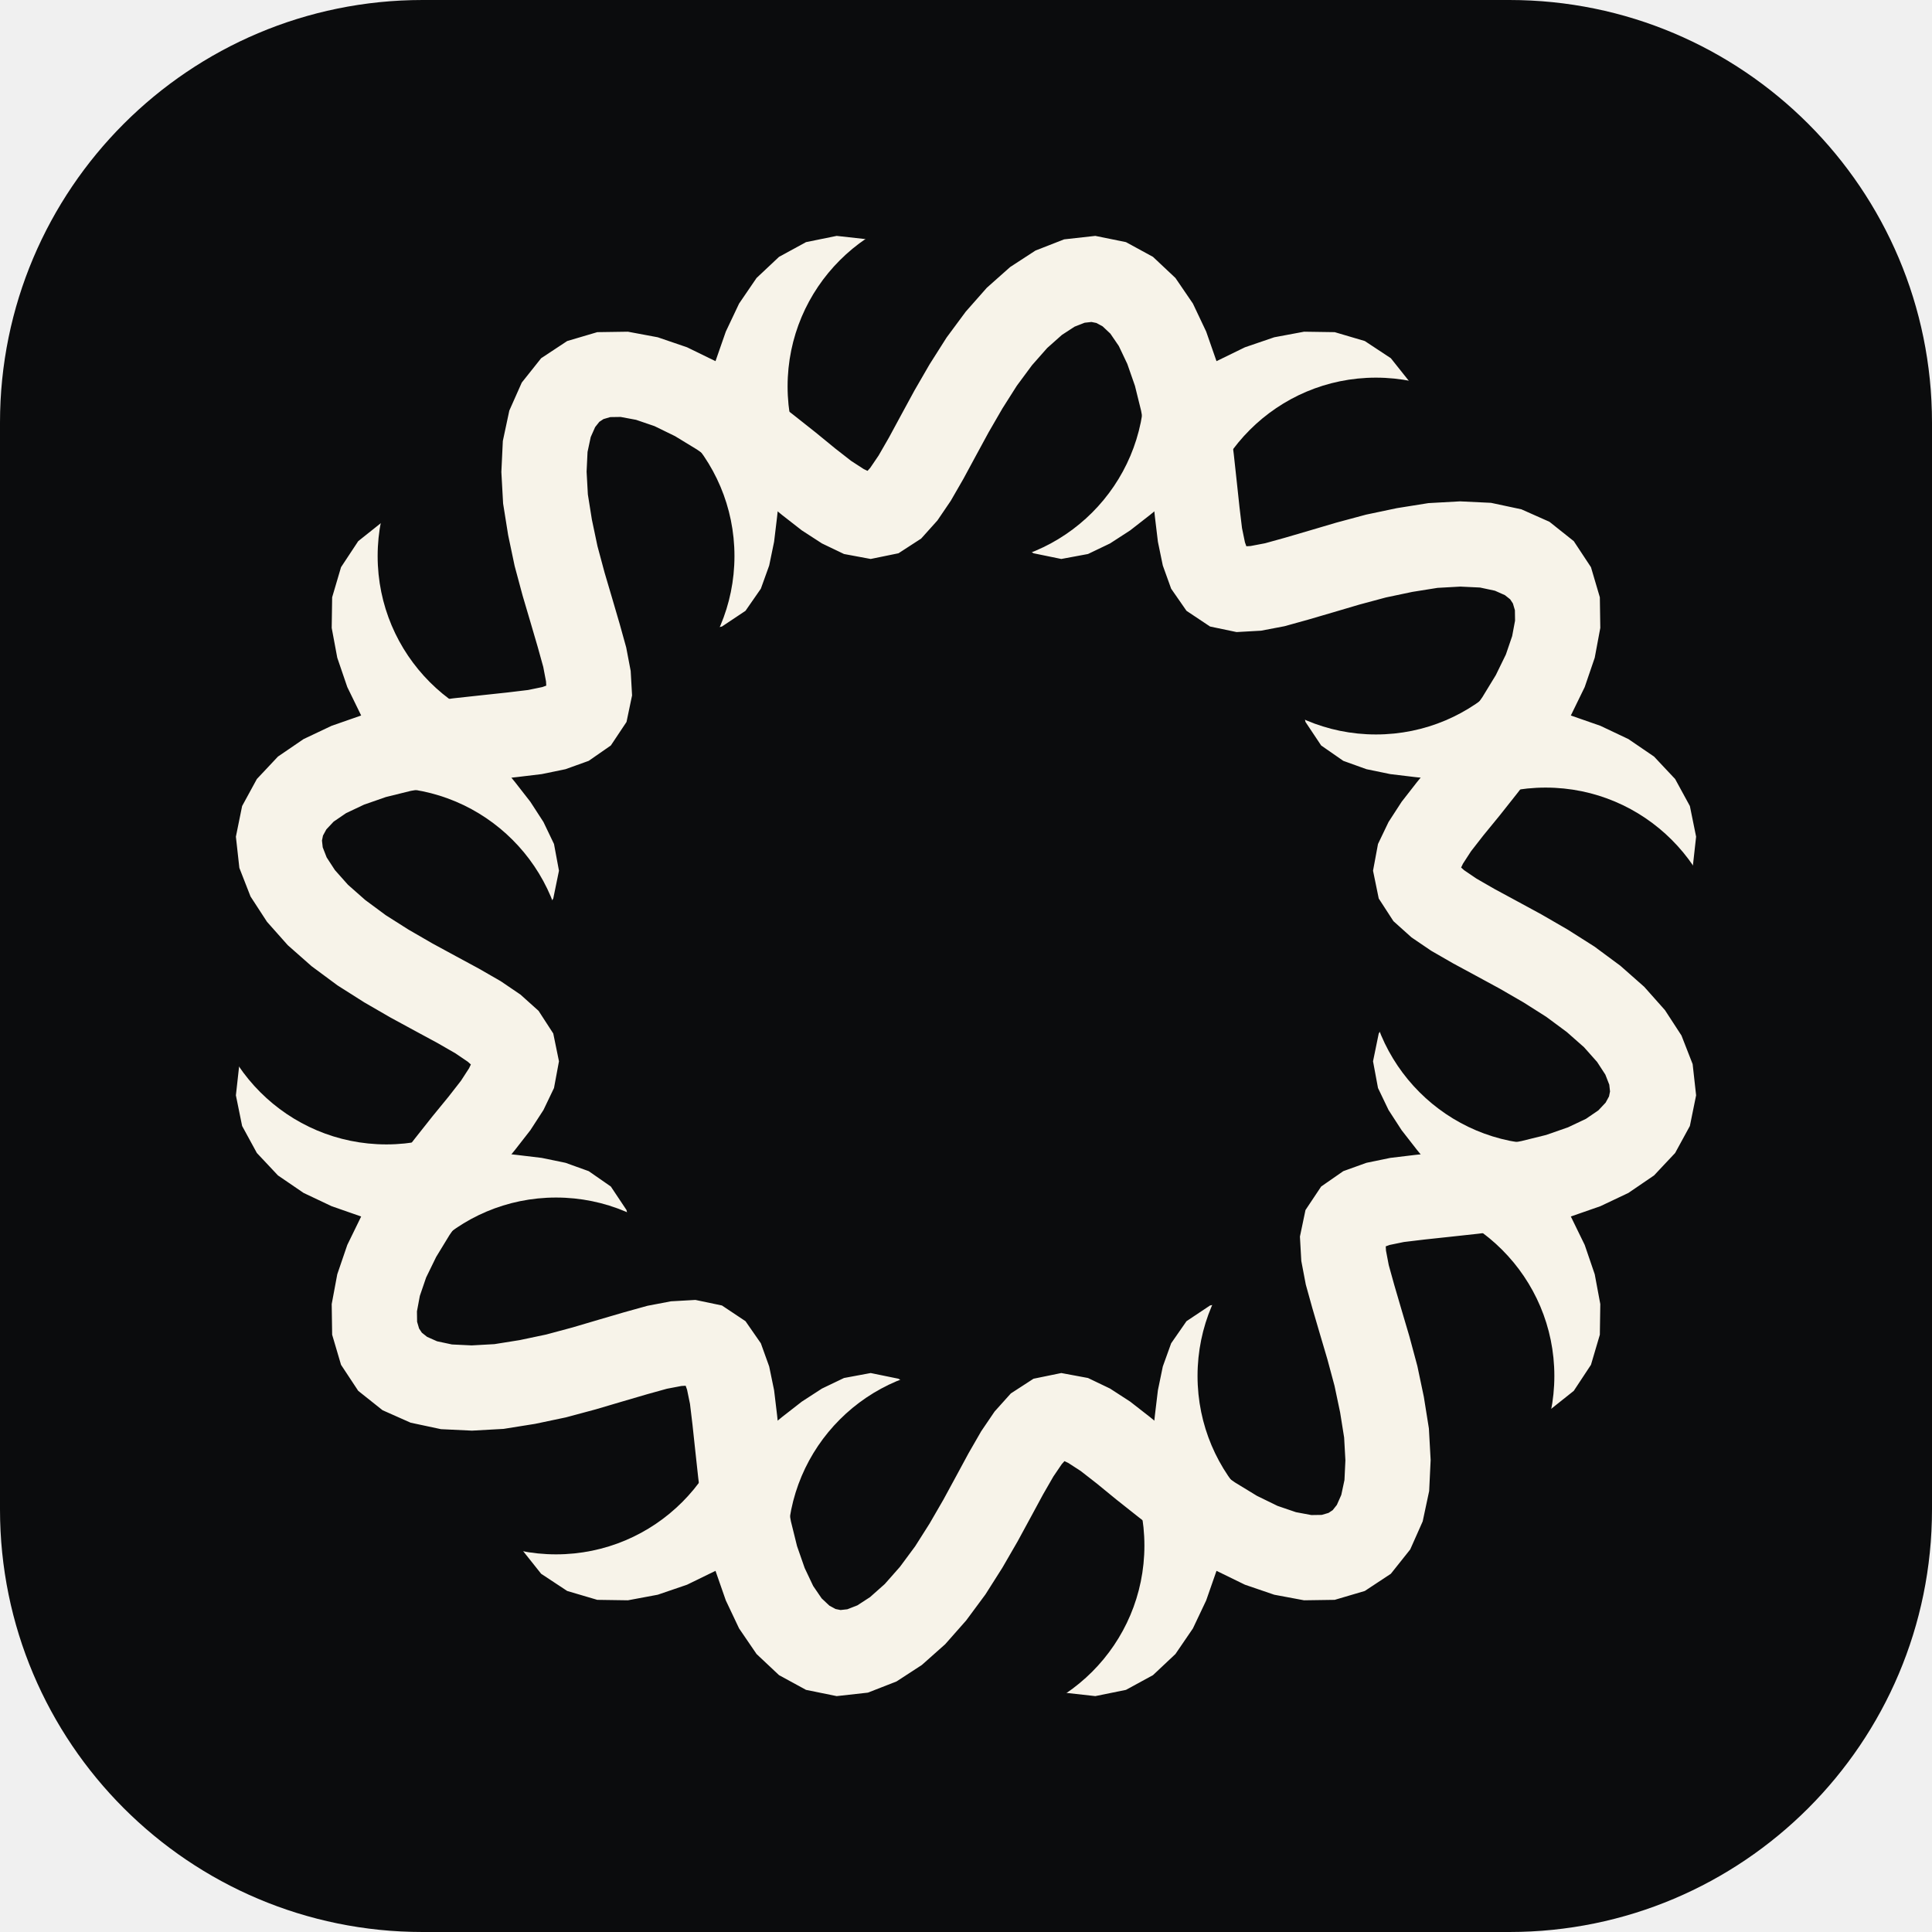
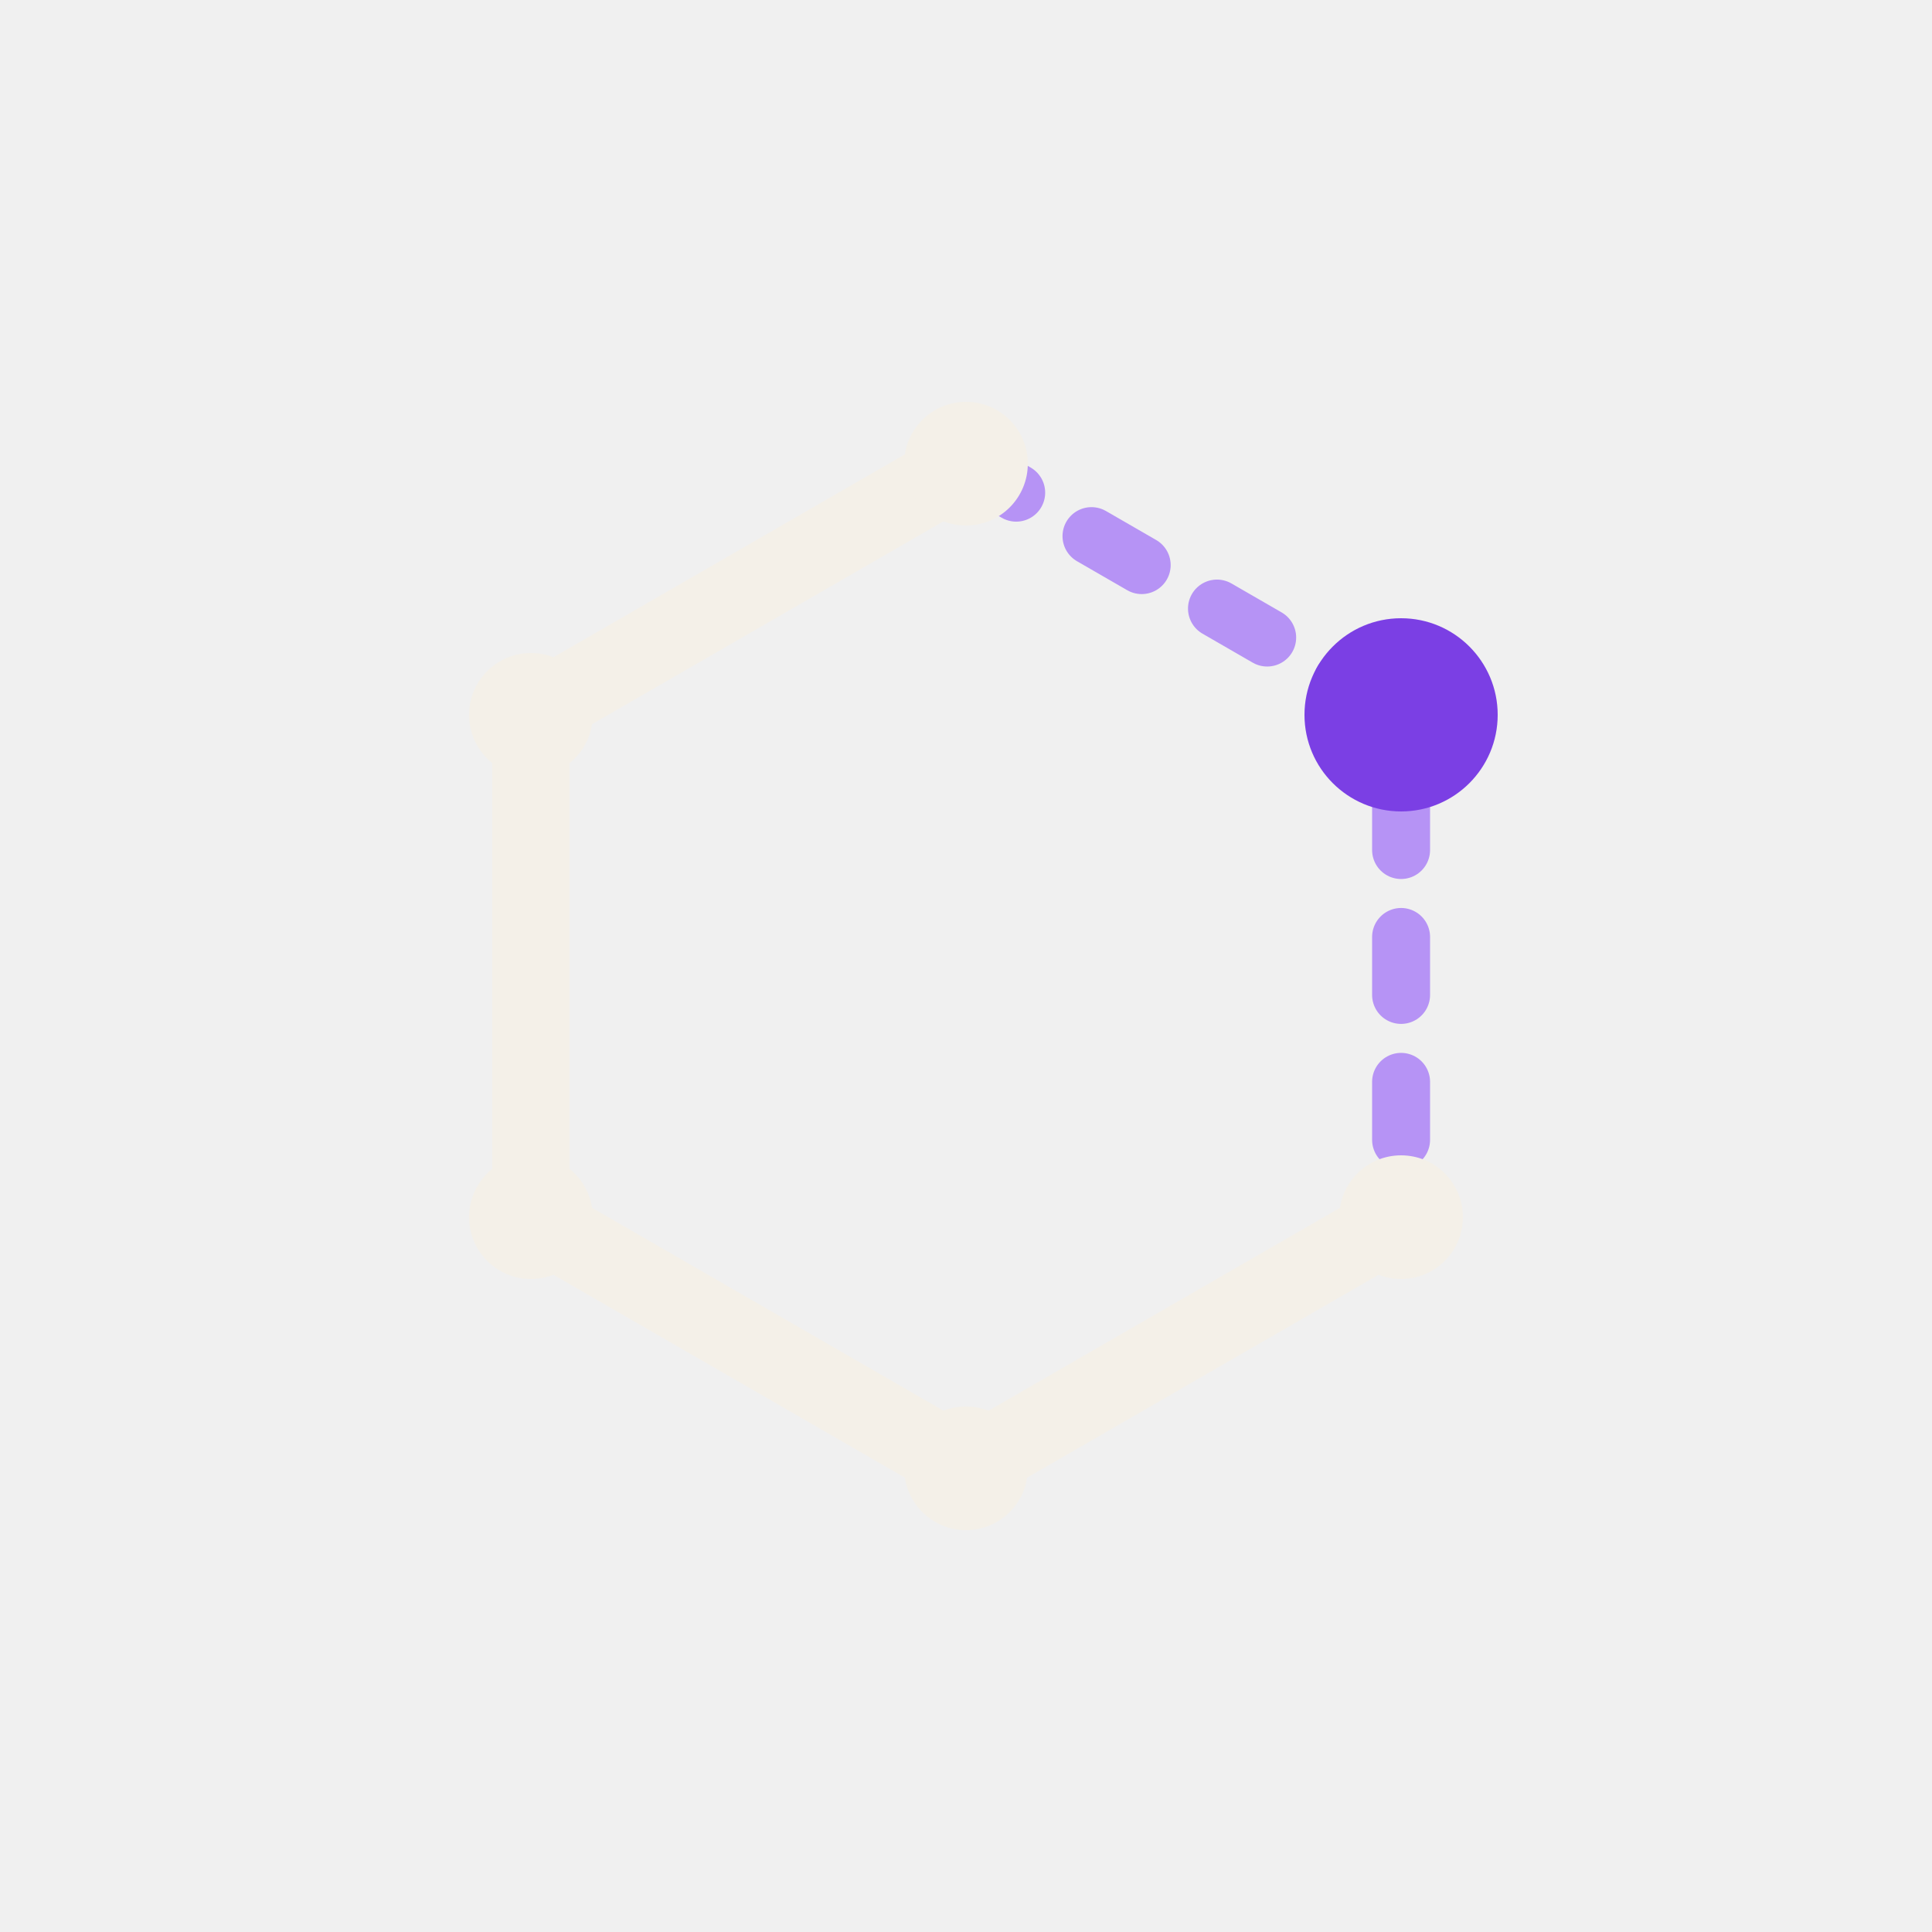
- <svg xmlns="http://www.w3.org/2000/svg" viewBox="0 0 64 64" width="64" height="64" fill="none">
-   <rect width="64" height="64" rx="14" fill="#0B0C0D" />
-   <defs>
-     <mask id="m">
-       <rect width="64" height="64" fill="white" />
-       <circle cx="51.20" cy="32.00" r="5.91" fill="black" />
-       <circle cx="45.58" cy="45.58" r="5.91" fill="black" />
-       <circle cx="32.00" cy="51.20" r="5.91" fill="black" />
-       <circle cx="18.42" cy="45.58" r="5.91" fill="black" />
-       <circle cx="12.80" cy="32.00" r="5.91" fill="black" />
-       <circle cx="18.42" cy="18.42" r="5.91" fill="black" />
-       <circle cx="32.00" cy="12.80" r="5.91" fill="black" />
-       <circle cx="45.58" cy="18.42" r="5.91" fill="black" />
-     </mask>
-   </defs>
-   <path d="M51.20,32.00 L52.02,32.52 L52.79,33.09 L53.47,33.69 L54.03,34.32 L54.44,34.95 L54.69,35.59 L54.76,36.22 L54.64,36.81 L54.34,37.36 L53.87,37.86 L53.24,38.29 L52.48,38.65 L51.62,38.95 L50.69,39.18 L49.74,39.35 L48.79,39.47 L47.87,39.57 L47.03,39.66 L46.28,39.75 L45.65,39.88 L45.15,40.06 L44.79,40.31 L44.57,40.64 L44.48,41.07 L44.51,41.60 L44.63,42.23 L44.83,42.95 L45.07,43.77 L45.33,44.65 L45.58,45.58 L45.78,46.53 L45.93,47.47 L45.98,48.37 L45.94,49.21 L45.78,49.96 L45.50,50.59 L45.11,51.08 L44.61,51.41 L44.00,51.59 L43.32,51.60 L42.57,51.46 L41.78,51.19 L40.96,50.79 L40.14,50.29 L39.35,49.74 L38.59,49.15 L37.87,48.58 L37.21,48.04 L36.62,47.58 L36.08,47.23 L35.60,47.00 L35.17,46.92 L34.78,47.00 L34.41,47.24 L34.06,47.63 L33.70,48.16 L33.32,48.82 L32.92,49.56 L32.48,50.37 L32.00,51.20 L31.48,52.02 L30.91,52.79 L30.31,53.47 L29.68,54.03 L29.05,54.44 L28.41,54.69 L27.78,54.76 L27.19,54.64 L26.64,54.34 L26.14,53.87 L25.71,53.24 L25.35,52.48 L25.05,51.62 L24.82,50.69 L24.65,49.74 L24.53,48.79 L24.43,47.87 L24.34,47.03 L24.25,46.28 L24.12,45.65 L23.94,45.15 L23.69,44.79 L23.36,44.57 L22.93,44.48 L22.40,44.51 L21.77,44.63 L21.05,44.83 L20.23,45.07 L19.35,45.33 L18.42,45.58 L17.47,45.78 L16.53,45.93 L15.63,45.98 L14.79,45.94 L14.04,45.78 L13.41,45.50 L12.92,45.11 L12.59,44.61 L12.41,44.00 L12.40,43.32 L12.54,42.57 L12.81,41.78 L13.21,40.96 L13.71,40.14 L14.26,39.35 L14.85,38.59 L15.42,37.87 L15.96,37.21 L16.42,36.62 L16.77,36.08 L17.00,35.60 L17.08,35.17 L17.00,34.78 L16.76,34.41 L16.37,34.06 L15.84,33.70 L15.18,33.32 L14.44,32.92 L13.63,32.48 L12.80,32.00 L11.98,31.48 L11.21,30.91 L10.53,30.31 L9.97,29.68 L9.56,29.05 L9.31,28.41 L9.24,27.78 L9.36,27.19 L9.66,26.64 L10.13,26.14 L10.76,25.71 L11.52,25.35 L12.38,25.05 L13.31,24.82 L14.26,24.65 L15.21,24.53 L16.13,24.43 L16.97,24.34 L17.72,24.25 L18.35,24.12 L18.85,23.94 L19.21,23.69 L19.43,23.36 L19.52,22.93 L19.49,22.40 L19.37,21.77 L19.17,21.05 L18.93,20.23 L18.67,19.35 L18.42,18.42 L18.22,17.47 L18.07,16.53 L18.02,15.63 L18.06,14.79 L18.22,14.04 L18.50,13.41 L18.89,12.92 L19.39,12.59 L20.00,12.41 L20.68,12.40 L21.43,12.54 L22.22,12.81 L23.04,13.21 L23.86,13.71 L24.65,14.26 L25.41,14.85 L26.13,15.42 L26.79,15.96 L27.38,16.42 L27.92,16.77 L28.40,17.00 L28.83,17.08 L29.22,17.00 L29.59,16.76 L29.94,16.37 L30.30,15.84 L30.68,15.18 L31.08,14.44 L31.52,13.63 L32.00,12.80 L32.52,11.98 L33.09,11.21 L33.69,10.53 L34.32,9.97 L34.95,9.56 L35.59,9.31 L36.22,9.24 L36.81,9.36 L37.36,9.66 L37.86,10.13 L38.29,10.76 L38.65,11.52 L38.95,12.38 L39.18,13.31 L39.35,14.26 L39.47,15.21 L39.57,16.13 L39.66,16.97 L39.75,17.72 L39.88,18.35 L40.06,18.85 L40.31,19.21 L40.64,19.43 L41.07,19.52 L41.60,19.49 L42.23,19.37 L42.95,19.17 L43.77,18.93 L44.65,18.67 L45.58,18.42 L46.53,18.22 L47.47,18.07 L48.37,18.02 L49.21,18.06 L49.96,18.22 L50.59,18.50 L51.08,18.89 L51.41,19.39 L51.59,20.00 L51.60,20.68 L51.46,21.43 L51.19,22.22 L50.79,23.04 L50.29,23.86 L49.74,24.65 L49.15,25.41 L48.58,26.13 L48.04,26.79 L47.58,27.38 L47.23,27.92 L47.00,28.40 L46.92,28.83 L47.00,29.22 L47.24,29.59 L47.63,29.94 L48.16,30.30 L48.82,30.68 L49.56,31.08 L50.37,31.52 L51.20,32.00 Z" fill="none" stroke="#F7F3E9" stroke-width="2.82" stroke-linecap="round" />
-   <path d="M51.20,32.00 L50.37,32.48 L49.56,32.92 L48.82,33.32 L48.16,33.70 L47.63,34.06 L47.24,34.41 L47.00,34.78 L46.92,35.17 L47.00,35.60 L47.23,36.08 L47.58,36.62 L48.04,37.21 L48.58,37.87 L49.15,38.59 L49.74,39.35 L50.29,40.14 L50.79,40.96 L51.19,41.78 L51.46,42.57 L51.60,43.32 L51.59,44.00 L51.41,44.61 L51.08,45.11 L50.59,45.50 L49.96,45.78 L49.21,45.94 L48.37,45.98 L47.47,45.93 L46.53,45.78 L45.58,45.58 L44.65,45.33 L43.77,45.07 L42.95,44.83 L42.23,44.63 L41.60,44.51 L41.07,44.48 L40.64,44.57 L40.31,44.79 L40.06,45.15 L39.88,45.65 L39.75,46.28 L39.66,47.03 L39.57,47.87 L39.47,48.79 L39.35,49.74 L39.18,50.69 L38.95,51.62 L38.65,52.48 L38.29,53.24 L37.86,53.87 L37.36,54.34 L36.81,54.64 L36.22,54.76 L35.59,54.69 L34.95,54.44 L34.32,54.03 L33.69,53.47 L33.09,52.79 L32.52,52.02 L32.00,51.20 L31.52,50.37 L31.08,49.56 L30.68,48.82 L30.30,48.16 L29.94,47.63 L29.59,47.24 L29.22,47.00 L28.83,46.92 L28.40,47.00 L27.92,47.23 L27.38,47.58 L26.79,48.04 L26.13,48.58 L25.41,49.15 L24.65,49.74 L23.86,50.29 L23.04,50.79 L22.22,51.19 L21.43,51.46 L20.68,51.60 L20.00,51.59 L19.39,51.41 L18.89,51.08 L18.50,50.59 L18.22,49.96 L18.06,49.21 L18.02,48.37 L18.07,47.47 L18.22,46.53 L18.42,45.58 L18.67,44.65 L18.93,43.77 L19.17,42.95 L19.37,42.23 L19.49,41.60 L19.52,41.07 L19.43,40.64 L19.21,40.31 L18.85,40.06 L18.35,39.88 L17.72,39.75 L16.97,39.66 L16.13,39.57 L15.21,39.47 L14.26,39.35 L13.31,39.18 L12.38,38.95 L11.52,38.65 L10.76,38.29 L10.13,37.86 L9.66,37.36 L9.36,36.81 L9.24,36.22 L9.31,35.59 L9.56,34.95 L9.97,34.32 L10.53,33.69 L11.21,33.09 L11.98,32.52 L12.80,32.00 L13.63,31.52 L14.44,31.08 L15.18,30.68 L15.84,30.30 L16.37,29.94 L16.76,29.59 L17.00,29.22 L17.08,28.83 L17.00,28.40 L16.77,27.92 L16.42,27.38 L15.96,26.79 L15.42,26.13 L14.85,25.41 L14.26,24.65 L13.71,23.86 L13.21,23.04 L12.81,22.22 L12.54,21.43 L12.40,20.68 L12.41,20.00 L12.59,19.39 L12.92,18.89 L13.41,18.50 L14.04,18.22 L14.79,18.06 L15.63,18.02 L16.53,18.07 L17.47,18.22 L18.42,18.42 L19.35,18.67 L20.23,18.93 L21.05,19.17 L21.77,19.37 L22.40,19.49 L22.93,19.52 L23.36,19.43 L23.69,19.21 L23.94,18.85 L24.12,18.35 L24.25,17.72 L24.34,16.97 L24.43,16.13 L24.53,15.21 L24.65,14.26 L24.82,13.31 L25.05,12.38 L25.35,11.52 L25.71,10.76 L26.14,10.13 L26.64,9.66 L27.19,9.36 L27.78,9.24 L28.41,9.31 L29.05,9.56 L29.68,9.97 L30.31,10.53 L30.91,11.21 L31.48,11.98 L32.00,12.80 L32.48,13.63 L32.92,14.44 L33.32,15.18 L33.70,15.84 L34.06,16.37 L34.41,16.76 L34.78,17.00 L35.17,17.08 L35.60,17.00 L36.08,16.77 L36.62,16.42 L37.21,15.96 L37.87,15.42 L38.59,14.85 L39.35,14.26 L40.14,13.71 L40.96,13.21 L41.78,12.81 L42.57,12.54 L43.32,12.40 L44.00,12.41 L44.61,12.59 L45.11,12.92 L45.50,13.41 L45.78,14.04 L45.94,14.79 L45.98,15.63 L45.93,16.53 L45.78,17.47 L45.58,18.42 L45.33,19.35 L45.07,20.23 L44.83,21.05 L44.63,21.77 L44.51,22.40 L44.48,22.93 L44.57,23.36 L44.79,23.69 L45.15,23.94 L45.65,24.12 L46.28,24.25 L47.03,24.34 L47.87,24.43 L48.79,24.53 L49.74,24.65 L50.69,24.82 L51.62,25.05 L52.48,25.35 L53.24,25.71 L53.87,26.14 L54.34,26.64 L54.64,27.19 L54.76,27.78 L54.69,28.41 L54.44,29.05 L54.03,29.68 L53.47,30.31 L52.79,30.91 L52.02,31.48 L51.20,32.00 Z" fill="none" stroke="#F7F3E9" stroke-width="2.82" stroke-linecap="round" mask="url(#m)" />
+ <svg xmlns="http://www.w3.org/2000/svg" viewBox="0 0 100 100" fill="none" stroke="#F4F0E8" stroke-width="4" stroke-linecap="round" stroke-linejoin="round">
+   <path d="M50 24 L27.48 37 L27.48 63 L50 76 L72.52 63" />
+   <path d="M50 24 L72.52 37 L72.52 63" stroke="#B693F5" stroke-width="3" stroke-dasharray="3 4.5" />
+   <circle cx="50" cy="24" r="3.2" fill="#F4F0E8" stroke="none" />
+   <circle cx="27.48" cy="37" r="3.2" fill="#F4F0E8" stroke="none" />
+   <circle cx="27.48" cy="63" r="3.2" fill="#F4F0E8" stroke="none" />
+   <circle cx="50" cy="76" r="3.2" fill="#F4F0E8" stroke="none" />
+   <circle cx="72.52" cy="63" r="3.2" fill="#F4F0E8" stroke="none" />
+   <circle cx="72.52" cy="37" r="5" fill="#7B3FE4" stroke="none" />
</svg>
